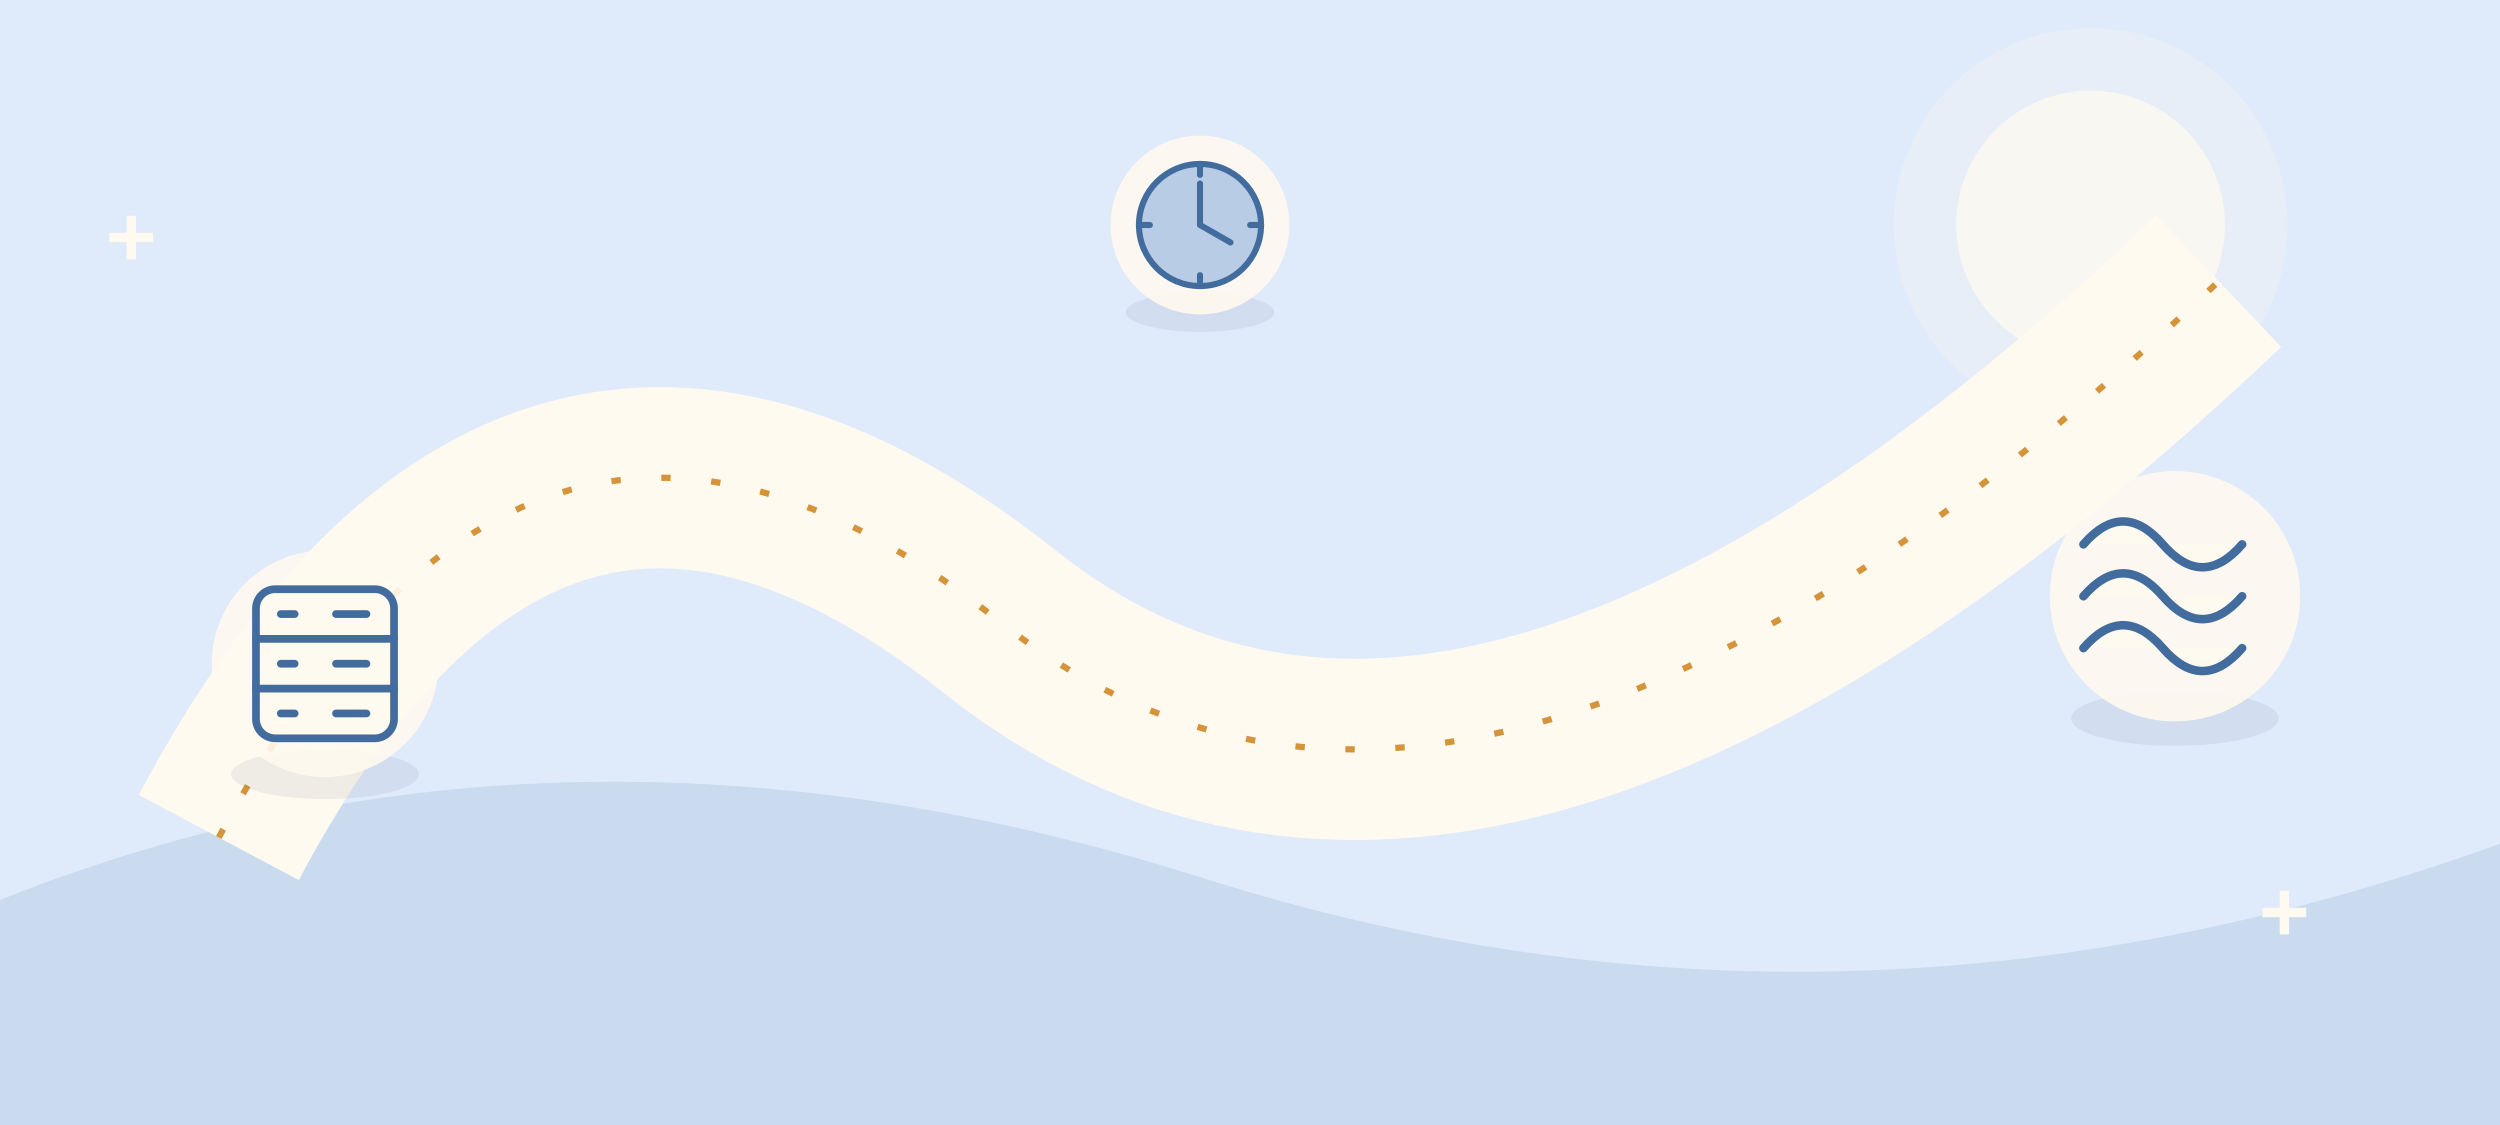
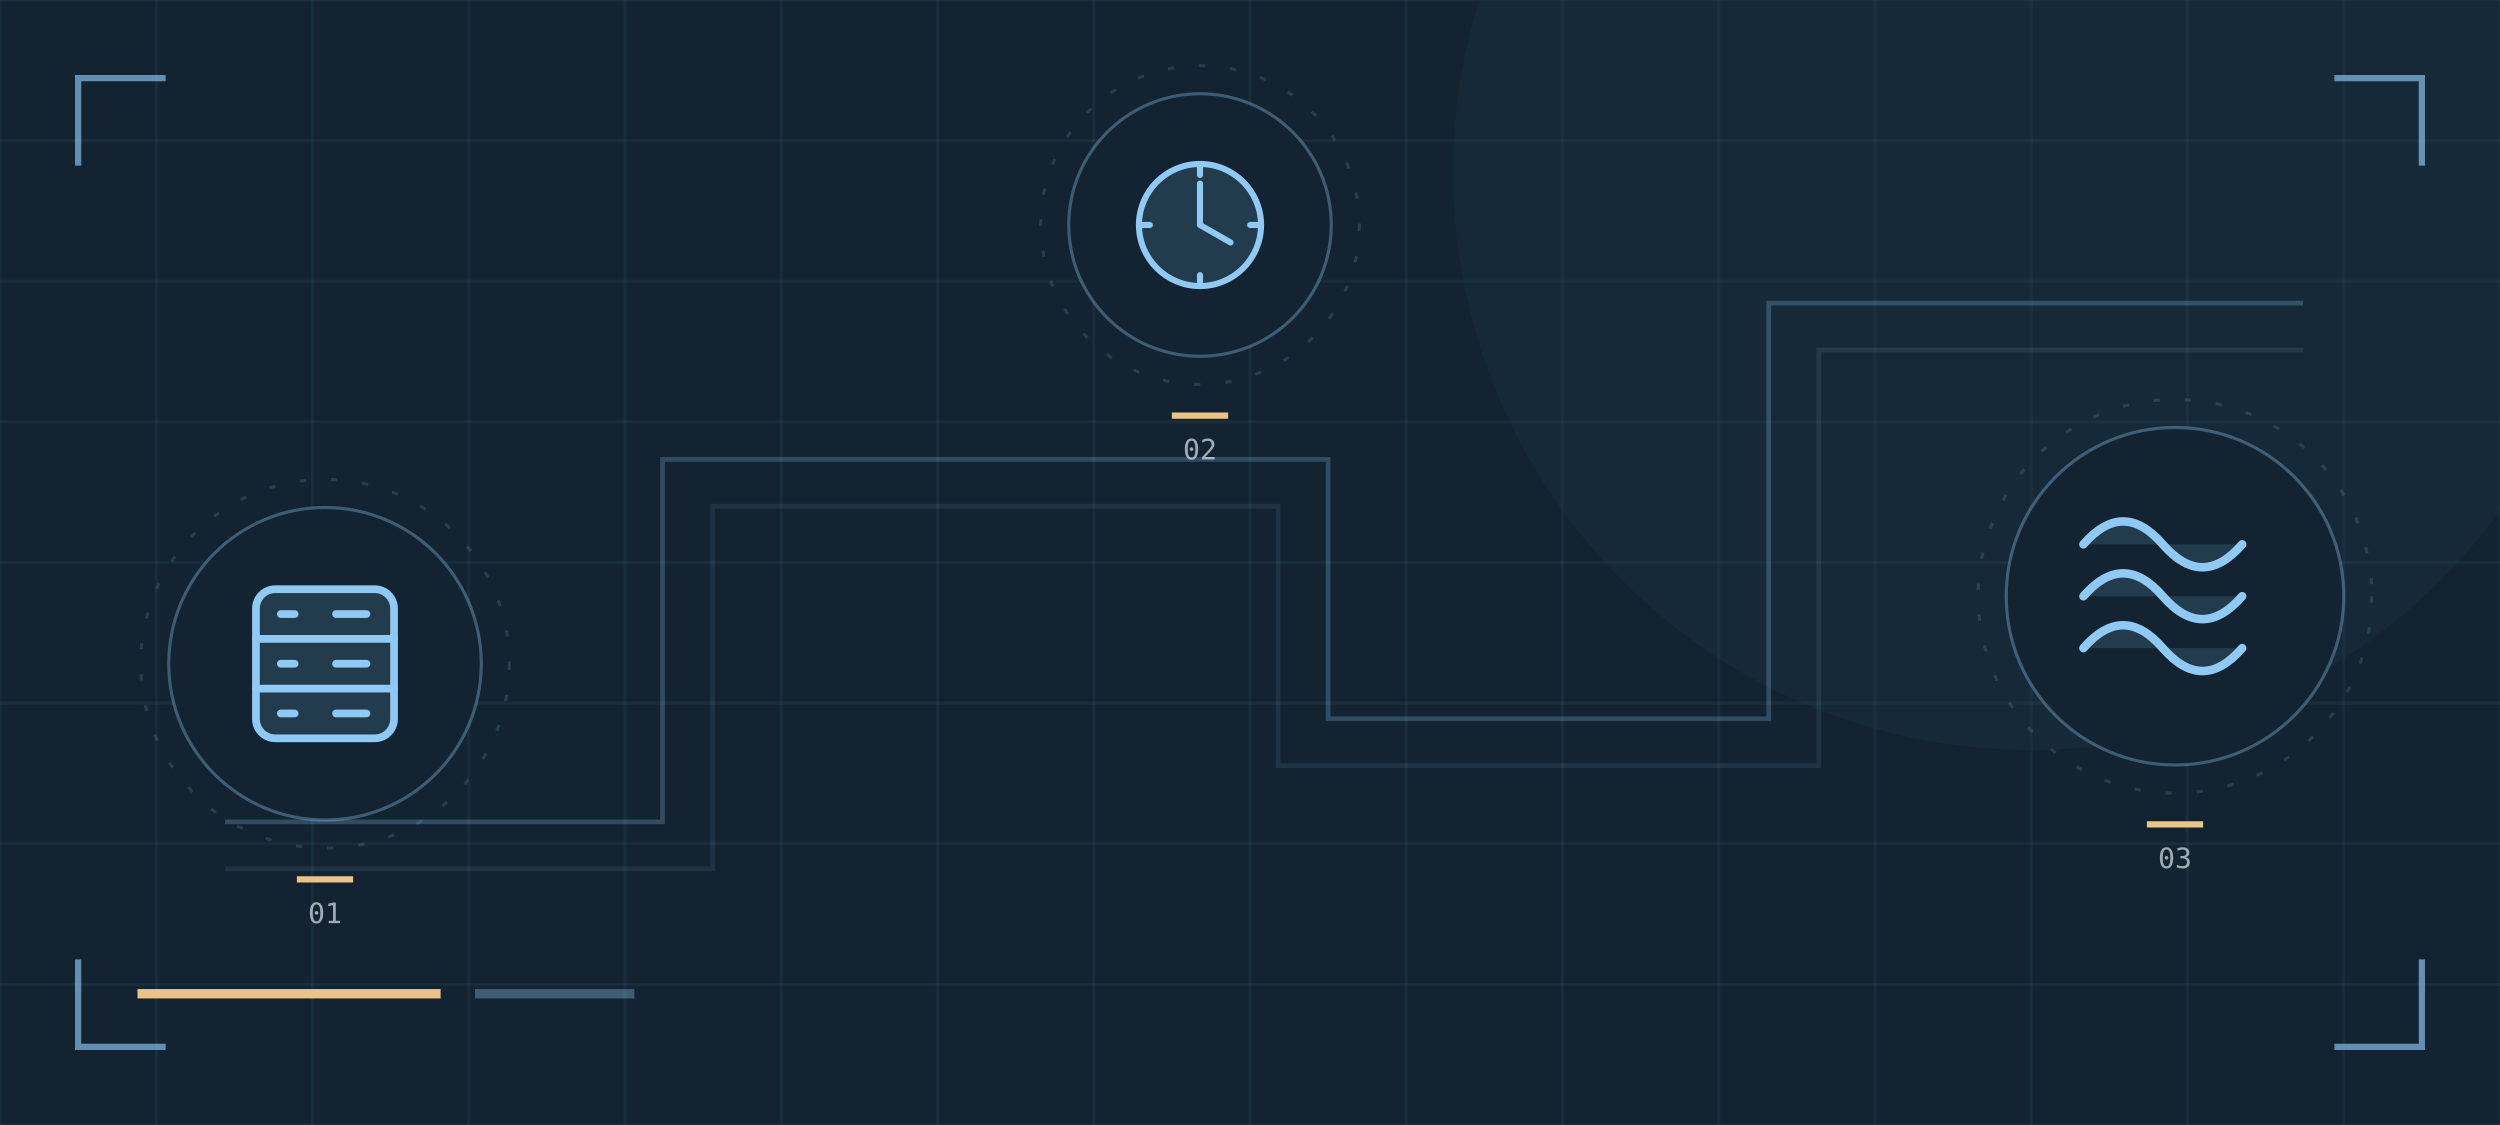
<svg xmlns="http://www.w3.org/2000/svg" class="world-art world-preview " viewBox="0 0 800 360" role="img" aria-label="Distributed systems trace: See causality across machines">
  <g>
-     <rect width="800" height="360" fill="#dfeafb" />
-     <circle cx="669" cy="72" r="43" fill="#fffaf0" opacity=".7" />
-     <circle cx="669" cy="72" r="63" fill="#fffaf0" opacity=".25" />
-     <path d="M0 288Q180 216 385 281T800 270V360H0Z" fill="#b8cde5" opacity=".55" />
-     <path d="M70 268Q170 80 320 199T710 90" stroke="#fffaf0" stroke-width="58" fill="none" />
-     <path d="M70 268Q170 80 320 199T710 90" stroke="#d59439" stroke-width="2" stroke-dasharray="3 13" fill="none" />
-     <g transform="translate(104 212.4) scale(0.8837209)">
-       <ellipse cy="40" rx="34" ry="9" fill="#2e4869" opacity=".08" />
-       <circle r="41" fill="#fffaf0" opacity=".9" />
-       <g stroke="#426c9d" stroke-width="2.8" stroke-linecap="round" stroke-linejoin="round" fill="#fffaf0">
-         <rect x="-25" y="-27" width="50" height="54" rx="7" />
-         <path d="M-25-9H25M-25 9H25M-16-18H-11M-16 0H-11M-16 18H-11M4-18H15M4 0H15M4 18H15" />
+     <rect width="800" height="360" fill="#132331" />
+     <g stroke="#8fc9f4" stroke-opacity=".055" fill="none">
+       <path d="M0 0V360" />
+       <path d="M50 0V360" />
+       <path d="M100 0V360" />
+       <path d="M150 0V360" />
+       <path d="M200 0V360" />
+       <path d="M250 0V360" />
+       <path d="M300 0V360" />
+       <path d="M350 0V360" />
+       <path d="M400 0V360" />
+       <path d="M450 0V360" />
+       <path d="M500 0V360" />
+       <path d="M550 0V360" />
+       <path d="M600 0V360" />
+       <path d="M650 0V360" />
+       <path d="M700 0V360" />
+       <path d="M750 0V360" />
+       <path d="M800 0V360" />
+       <path d="M0 0H800" />
+       <path d="M0 45H800" />
+       <path d="M0 90H800" />
+       <path d="M0 135H800" />
+       <path d="M0 180H800" />
+       <path d="M0 225H800" />
+       <path d="M0 270H800" />
+       <path d="M0 315H800" />
+       <path d="M0 360H800" />
+     </g>
+     <circle cx="650" cy="55" r="185" fill="#203b4a" opacity=".25" />
+     <g stroke="#8fc9f4" stroke-width="1.5" stroke-opacity=".25" fill="none">
+       <path d="M72 263H212V147H425V230H566V97H737" />
+       <path d="M72 278H228V162H409V245H582V112H737" opacity=".4" />
+     </g>
+     <g transform="translate(104 212.4)">
+       <circle r="50" fill="#132331" stroke="#8fc9f4" stroke-opacity=".35" />
+       <circle r="59" fill="none" stroke="#8fc9f4" stroke-opacity=".16" stroke-dasharray="2 8" />
+       <g transform="scale(0.8837209)">
+         <g stroke="#8fc9f4" stroke-width="2.8" stroke-linecap="round" stroke-linejoin="round" fill="#233c4d">
+           <rect x="-25" y="-27" width="50" height="54" rx="7" />
+           <path d="M-25-9H25M-25 9H25M-16-18H-11M-16 0H-11M-16 18H-11M4-18H15M4 0H15M4 18H15" />
+         </g>
      </g>
+       <path d="M-9 69H9" stroke="#eac489" stroke-width="2" />
+       <text y="83" fill="#d8e6ed" text-anchor="middle" font-family="monospace" font-size="9" opacity=".7">01</text>
    </g>
-     <g transform="translate(384 72) scale(0.6976744)">
-       <ellipse cy="40" rx="34" ry="9" fill="#2e4869" opacity=".08" />
-       <circle r="41" fill="#fffaf0" opacity=".9" />
-       <g stroke="#426c9d" stroke-width="2.8" stroke-linecap="round" stroke-linejoin="round" fill="#b8cde5">
-         <circle r="28" />
-         <path d="M0-19V0L14 8M0-28V-23M28 0H23M0 28V23M-28 0H-23" />
+     <g transform="translate(384 72)">
+       <circle r="42" fill="#132331" stroke="#8fc9f4" stroke-opacity=".35" />
+       <circle r="51" fill="none" stroke="#8fc9f4" stroke-opacity=".16" stroke-dasharray="2 8" />
+       <g transform="scale(0.6976744)">
+         <g stroke="#8fc9f4" stroke-width="2.8" stroke-linecap="round" stroke-linejoin="round" fill="#233c4d">
+           <circle r="28" />
+           <path d="M0-19V0L14 8M0-28V-23M28 0H23M0 28V23M-28 0H-23" />
+         </g>
      </g>
+       <path d="M-9 61H9" stroke="#eac489" stroke-width="2" />
+       <text y="75" fill="#d8e6ed" text-anchor="middle" font-family="monospace" font-size="9" opacity=".7">02</text>
    </g>
-     <g transform="translate(696 190.8) scale(0.9767442)">
-       <ellipse cy="40" rx="34" ry="9" fill="#2e4869" opacity=".08" />
-       <circle r="41" fill="#fffaf0" opacity=".9" />
-       <g stroke="#426c9d" stroke-width="2.8" stroke-linecap="round" stroke-linejoin="round" fill="#fffaf0">
-         <path d="M-30-17Q-17-32-4-17T22-17M-30 0Q-17-15-4 0T22 0M-30 17Q-17 2-4 17T22 17" />
+     <g transform="translate(696 190.8)">
+       <circle r="54" fill="#132331" stroke="#8fc9f4" stroke-opacity=".35" />
+       <circle r="63" fill="none" stroke="#8fc9f4" stroke-opacity=".16" stroke-dasharray="2 8" />
+       <g transform="scale(0.9767442)">
+         <g stroke="#8fc9f4" stroke-width="2.8" stroke-linecap="round" stroke-linejoin="round" fill="#233c4d">
+           <path d="M-30-17Q-17-32-4-17T22-17M-30 0Q-17-15-4 0T22 0M-30 17Q-17 2-4 17T22 17" />
+         </g>
      </g>
+       <path d="M-9 73H9" stroke="#eac489" stroke-width="2" />
+       <text y="87" fill="#d8e6ed" text-anchor="middle" font-family="monospace" font-size="9" opacity=".7">03</text>
    </g>
-     <path d="M42 69v14M35 76h14M731 285v14M724 292h14" stroke="#fffaf0" stroke-width="3" />
+     <path d="M25 53V25H53M747 25H775V53M25 307V335H53M747 335H775V307" stroke="#8fc9f4" stroke-width="2" fill="none" opacity=".65" />
+     <path d="M44 318H141" stroke="#eac489" stroke-width="3" />
+     <path d="M152 318H203" stroke="#8fc9f4" stroke-width="3" opacity=".35" />
  </g>
</svg>
